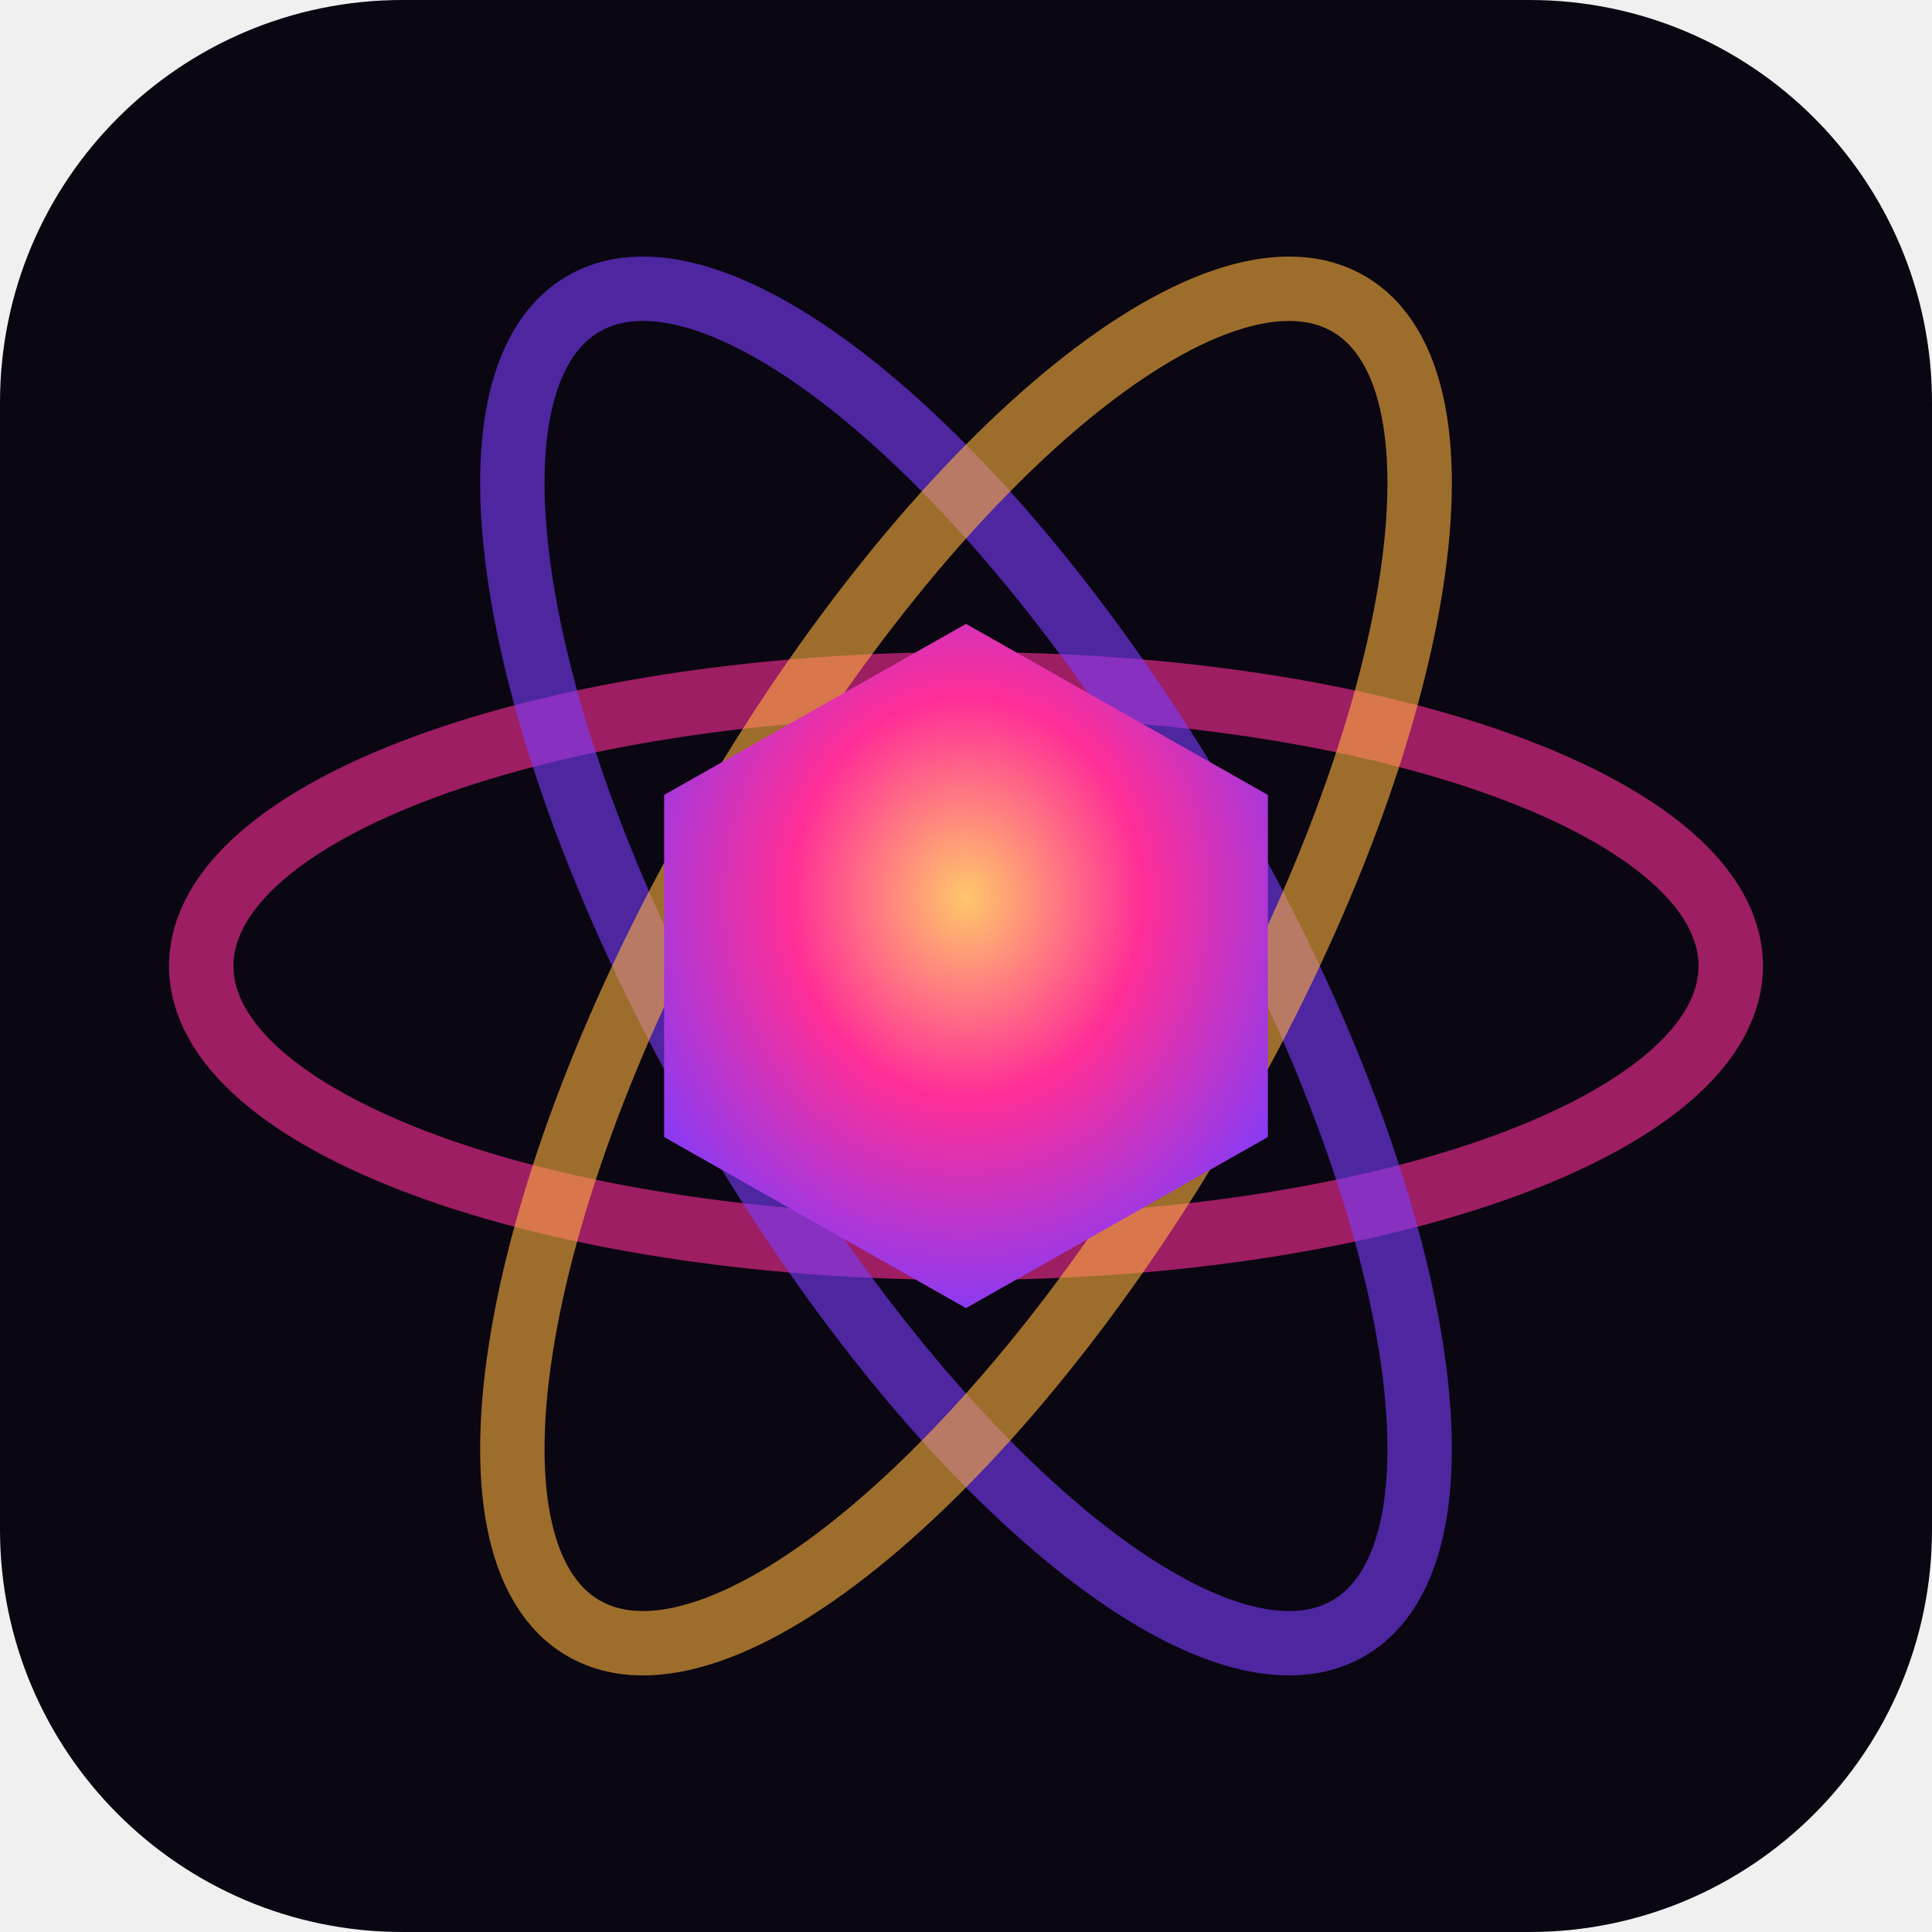
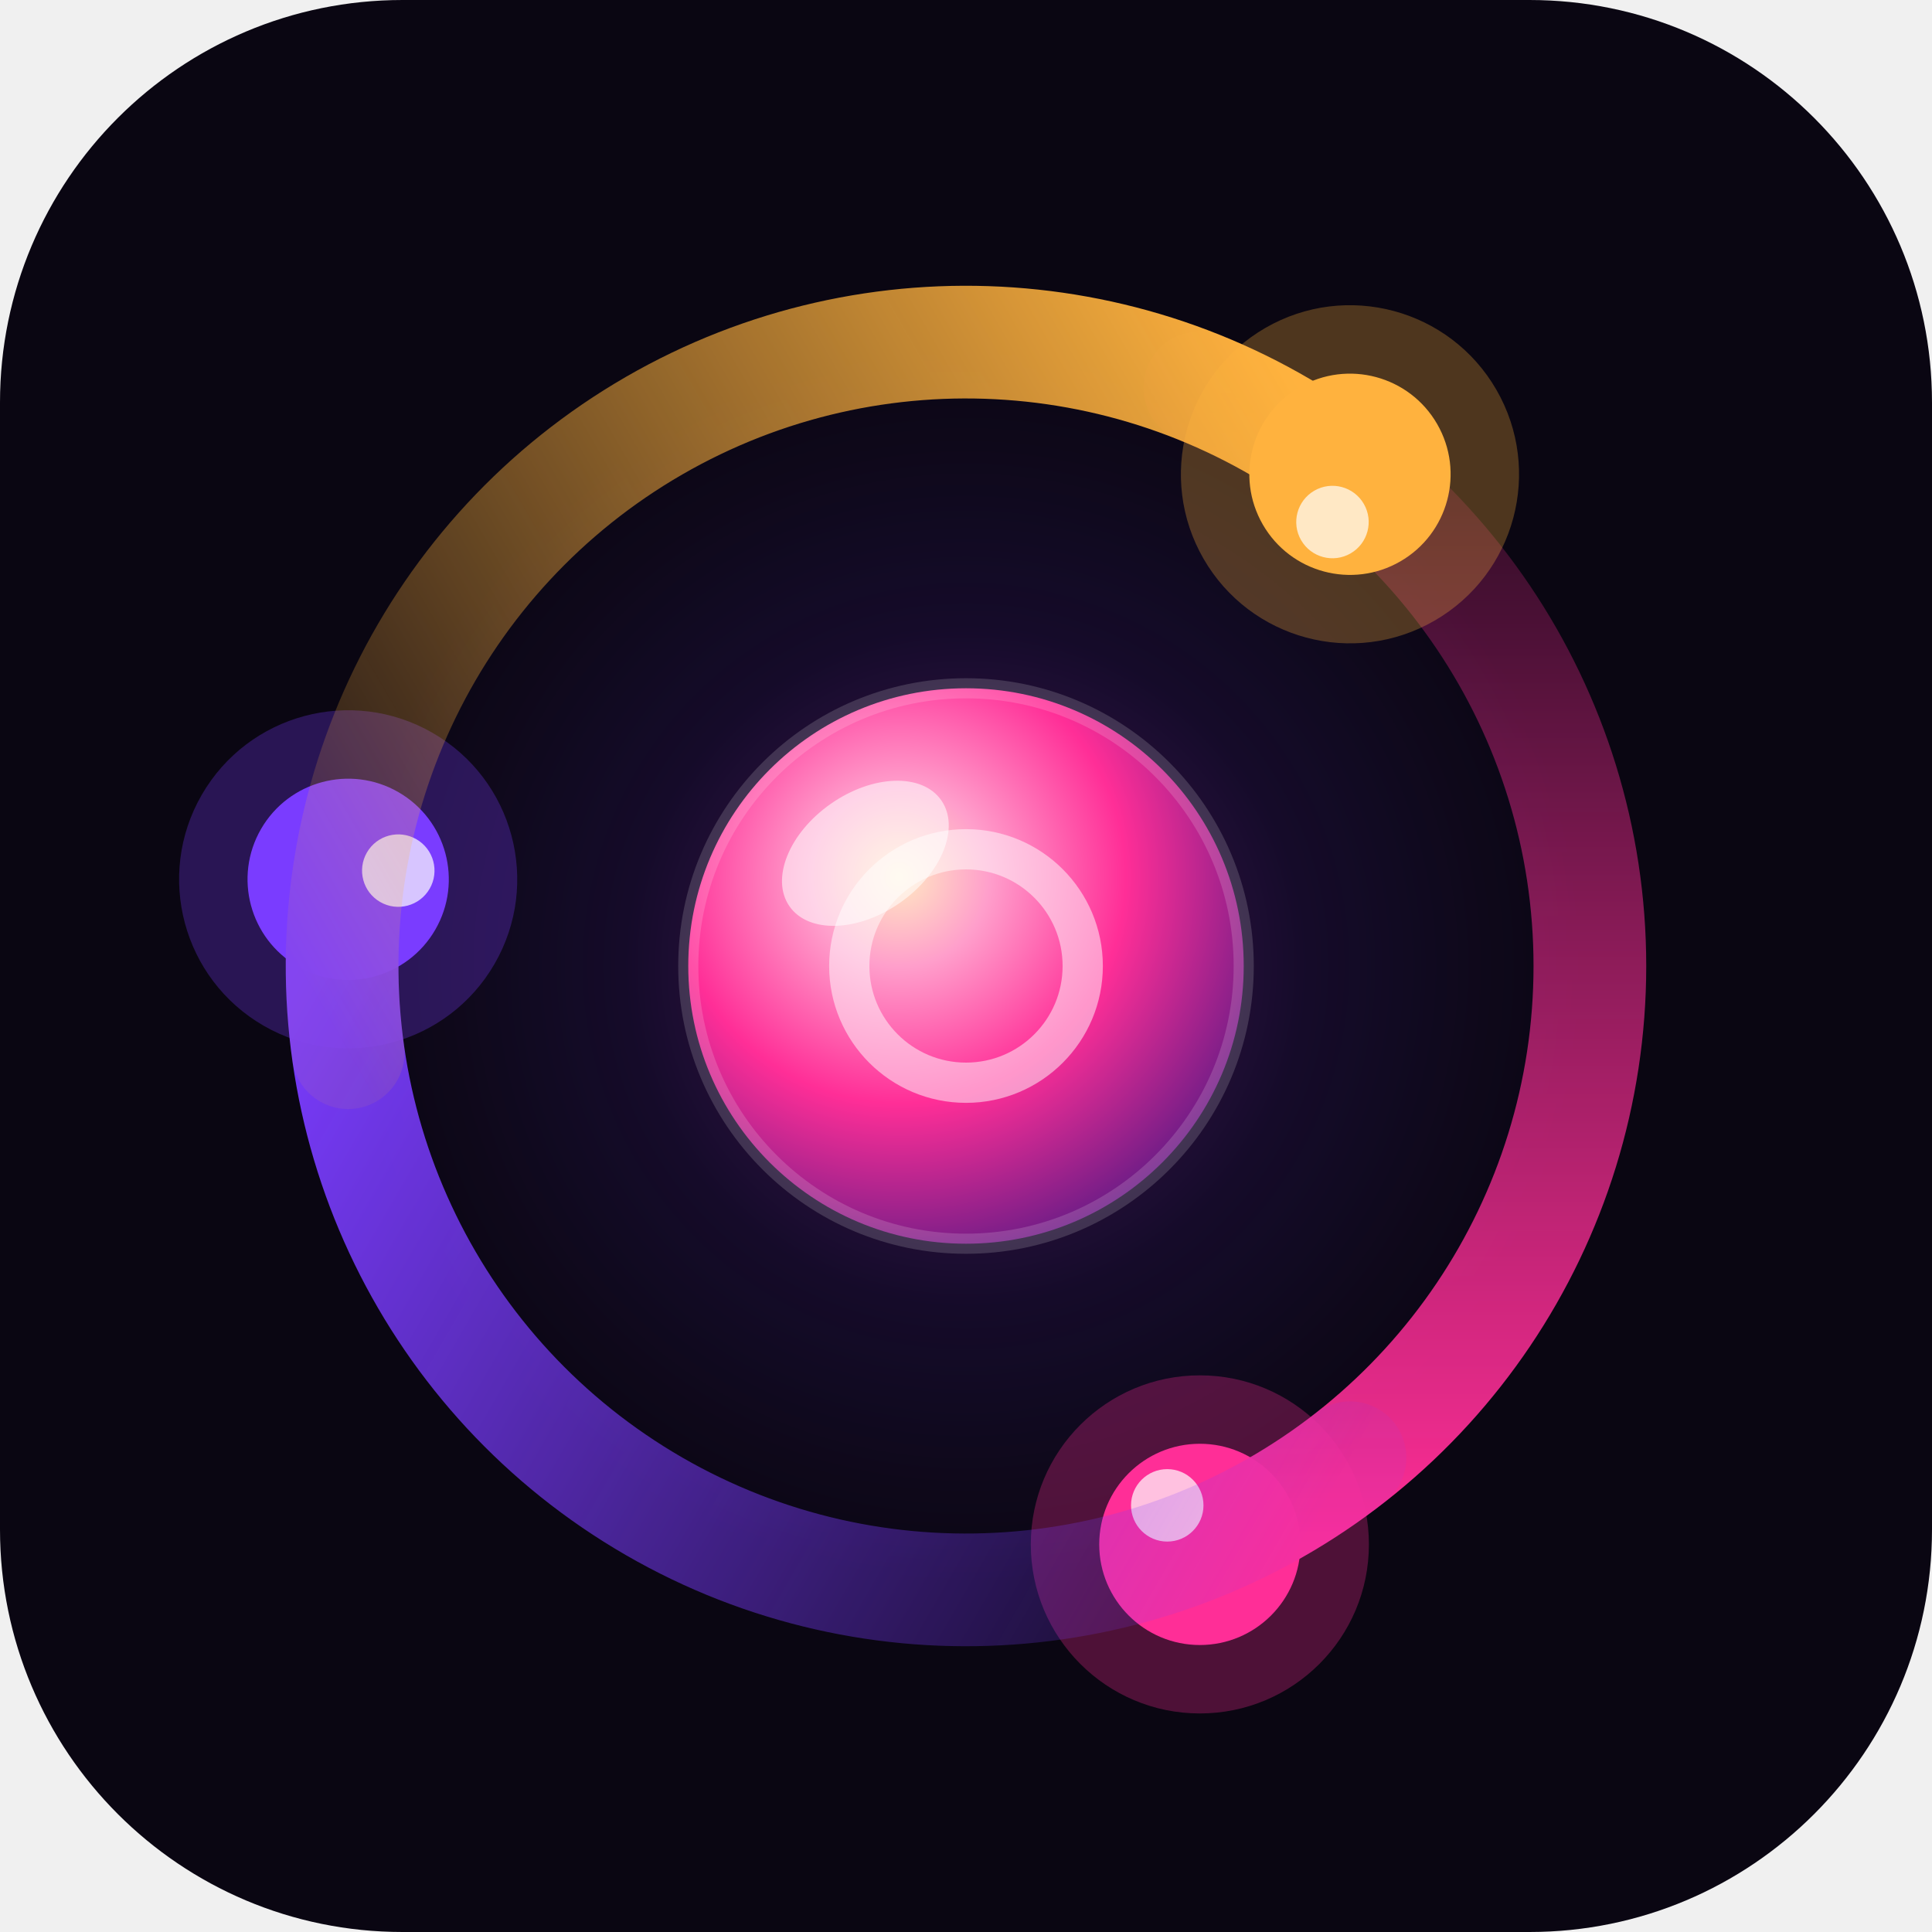
<svg xmlns="http://www.w3.org/2000/svg" width="48" height="48" viewBox="0 0 48 48" fill="none">
  <defs>
-     <radialGradient id="core" cx="50%" cy="40%" r="65%">
-       <stop offset="0%" stop-color="#FFC76B" />
-       <stop offset="45%" stop-color="#FF2E97" />
+     <radialGradient id="bloom" cx="50%" cy="50%" r="50%">
+       <stop offset="0%" stop-color="#FF2E97" stop-opacity="0.38" />
+       <stop offset="55%" stop-color="#7A3CFF" stop-opacity="0.10" />
+       <stop offset="100%" stop-color="#7A3CFF" stop-opacity="0" />
+     </radialGradient>
+     <radialGradient id="core" cx="38%" cy="34%" r="74%">
+       <stop offset="0%" stop-color="#FFE9C2" />
+       <stop offset="22%" stop-color="#FF9ECB" />
+       <stop offset="55%" stop-color="#FF2E97" />
+       <stop offset="100%" stop-color="#591A84" />
+     </radialGradient>
+     <linearGradient id="sCti" x1="29.81" y1="9.63" x2="29.81" y2="38.37" gradientUnits="userSpaceOnUse">
+       <stop offset="0%" stop-color="#FF2E97" stop-opacity="0.08" />
+       <stop offset="100%" stop-color="#FF2E97" />
+     </linearGradient>
+     <linearGradient id="sSiem" x1="29.81" y1="9.63" x2="29.81" y2="38.37" gradientUnits="userSpaceOnUse">
+       <stop offset="0%" stop-color="#7A3CFF" stop-opacity="0.08" />
      <stop offset="100%" stop-color="#7A3CFF" />
-     </radialGradient>
+     </linearGradient>
+     <linearGradient id="sSoar" x1="29.81" y1="9.63" x2="29.81" y2="38.37" gradientUnits="userSpaceOnUse">
+       <stop offset="0%" stop-color="#FFB23E" stop-opacity="0.08" />
+       <stop offset="100%" stop-color="#FFB23E" />
+     </linearGradient>
  </defs>
  <rect width="48" height="48" rx="10" fill="#0A0612" />
+   <circle cx="24" cy="24" r="15.5" fill="url(#bloom)" />
  <g transform="rotate(0 24 24)">
-     <ellipse cx="24" cy="24" rx="19" ry="7" stroke="#FF2E97" stroke-width="1.6" opacity="0.6" />
-   </g>
-   <g transform="rotate(60 24 24)">
-     <ellipse cx="24" cy="24" rx="19" ry="7" stroke="#7A3CFF" stroke-width="1.6" opacity="0.6" />
+     <path d="M 29.81 9.63 A 15.5 15.5 0 0 1 29.81 38.37" fill="none" stroke="url(#sCti)" stroke-width="2.8" stroke-linecap="round" />
+     <circle cx="29.81" cy="38.37" r="4.2" fill="#FF2E97" opacity="0.28" />
+     <circle cx="29.81" cy="38.37" r="2.5" fill="#FF2E97" />
+     <circle cx="29.0" cy="37.4" r="0.9" fill="#fff" opacity="0.7" />
  </g>
  <g transform="rotate(120 24 24)">
-     <ellipse cx="24" cy="24" rx="19" ry="7" stroke="#FFB23E" stroke-width="1.6" opacity="0.6" />
+     <path d="M 29.81 9.63 A 15.5 15.5 0 0 1 29.81 38.37" fill="none" stroke="url(#sSiem)" stroke-width="2.8" stroke-linecap="round" />
+     <circle cx="29.81" cy="38.37" r="4.2" fill="#7A3CFF" opacity="0.28" />
+     <circle cx="29.81" cy="38.37" r="2.5" fill="#7A3CFF" />
+     <circle cx="29.0" cy="37.4" r="0.9" fill="#fff" opacity="0.7" />
  </g>
-   <path d="M24 15.5 L31.5 19.75 L31.5 28.25 L24 32.5 L16.5 28.25 L16.5 19.75 Z" fill="url(#core)" />
+   <g transform="rotate(240 24 24)">
+     <path d="M 29.81 9.63 A 15.5 15.5 0 0 1 29.81 38.37" fill="none" stroke="url(#sSoar)" stroke-width="2.8" stroke-linecap="round" />
+     <circle cx="29.81" cy="38.37" r="4.2" fill="#FFB23E" opacity="0.28" />
+     <circle cx="29.81" cy="38.37" r="2.5" fill="#FFB23E" />
+     <circle cx="29.0" cy="37.4" r="0.9" fill="#fff" opacity="0.7" />
+   </g>
+   <circle cx="24" cy="24" r="6.9" fill="url(#core)" />
+   <circle cx="24" cy="24" r="6.9" fill="none" stroke="#fff" stroke-opacity="0.16" stroke-width="0.5" />
+   <circle cx="24" cy="24" r="2.9" fill="none" stroke="#fff" stroke-opacity="0.5" stroke-width="1" />
+   <ellipse cx="21.5" cy="21.2" rx="2.3" ry="1.5" fill="#fff" fill-opacity="0.55" transform="rotate(-35 21.5 21.2)" />
</svg>
